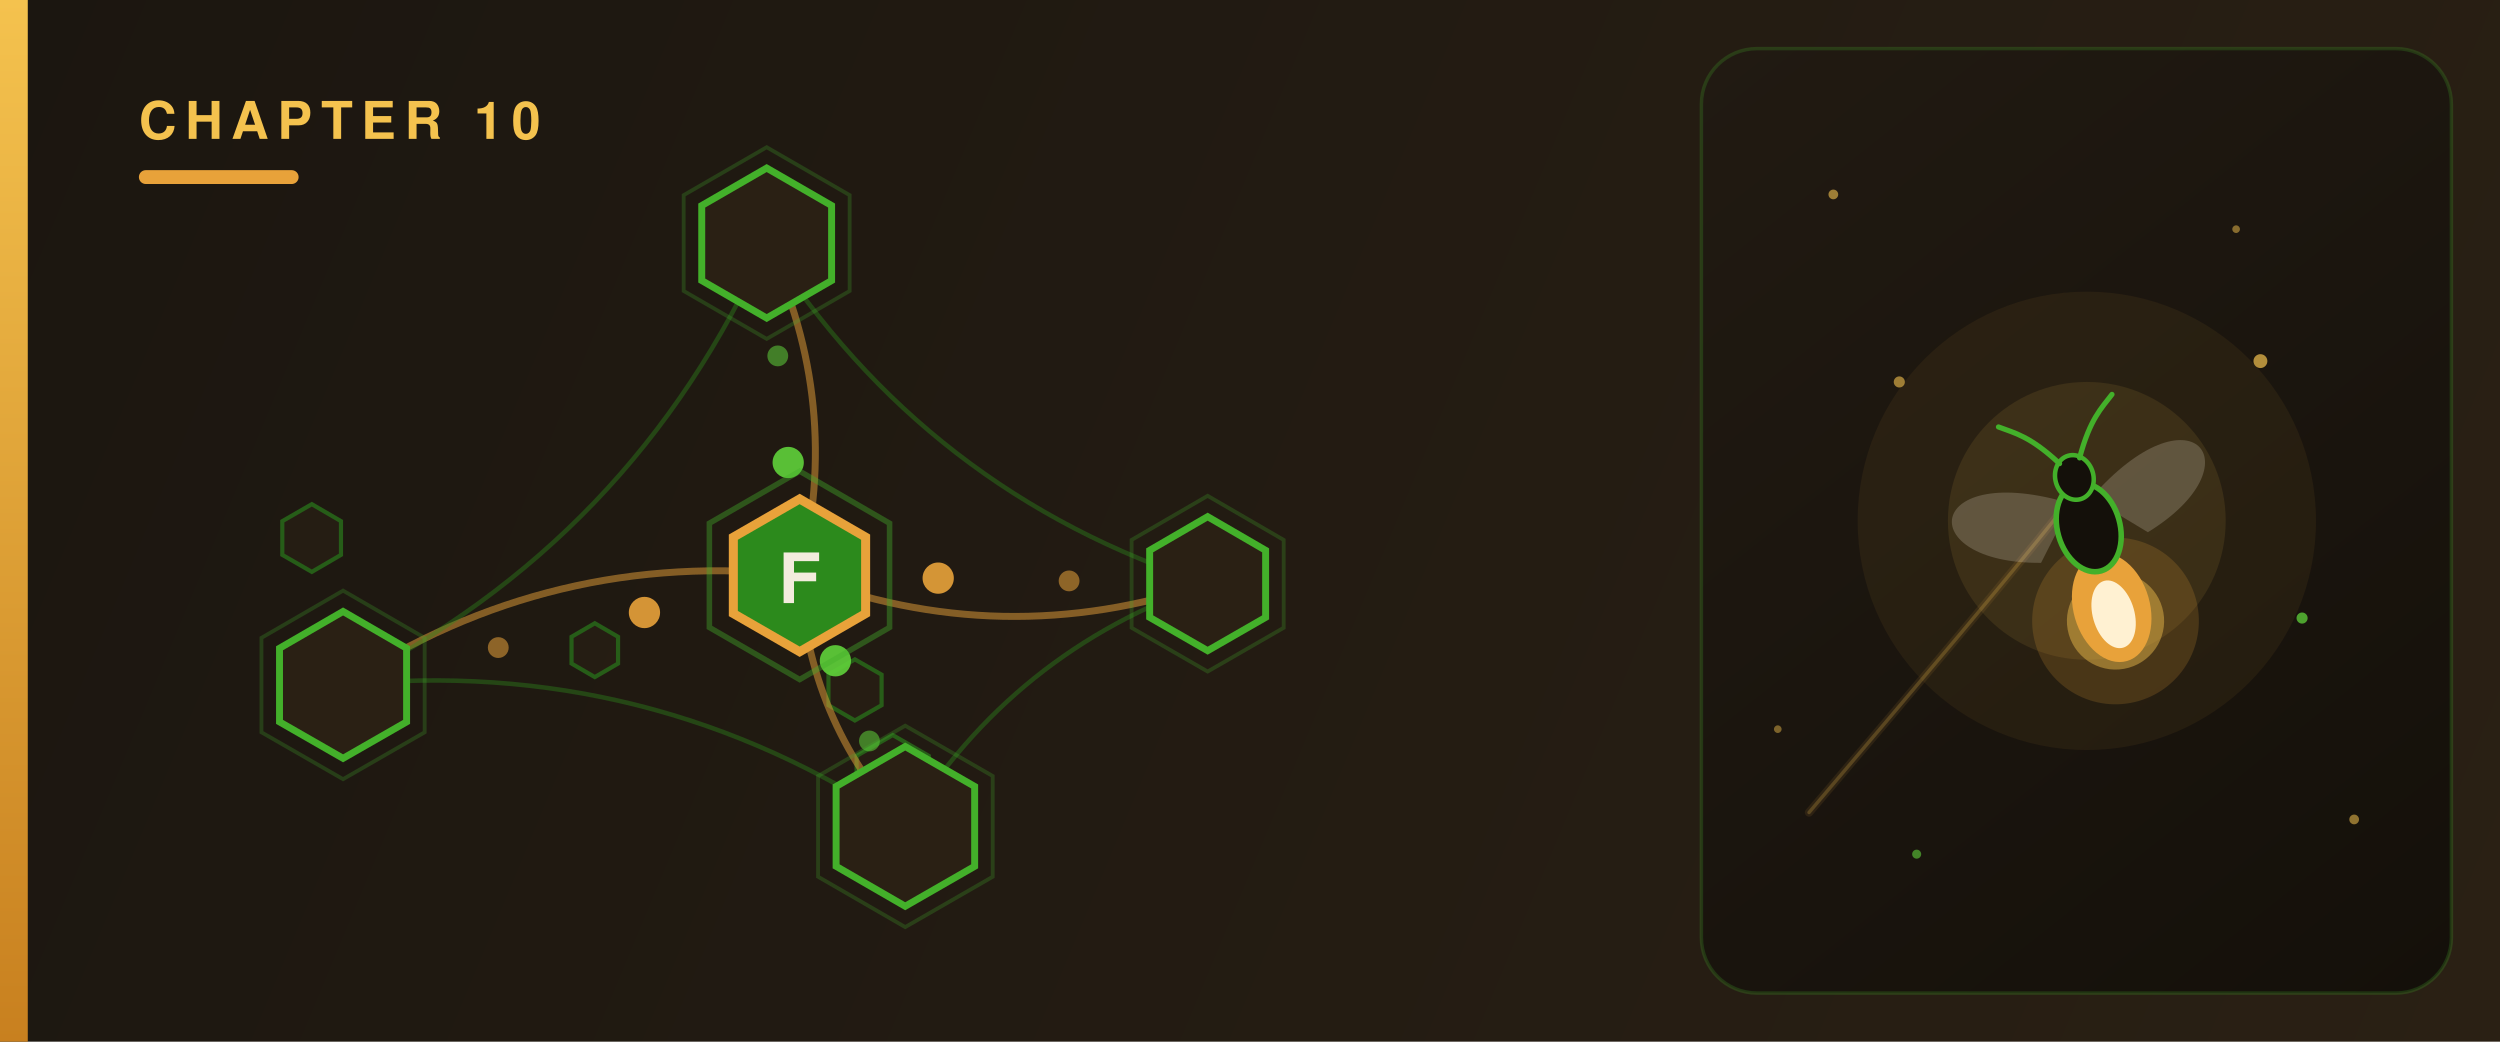
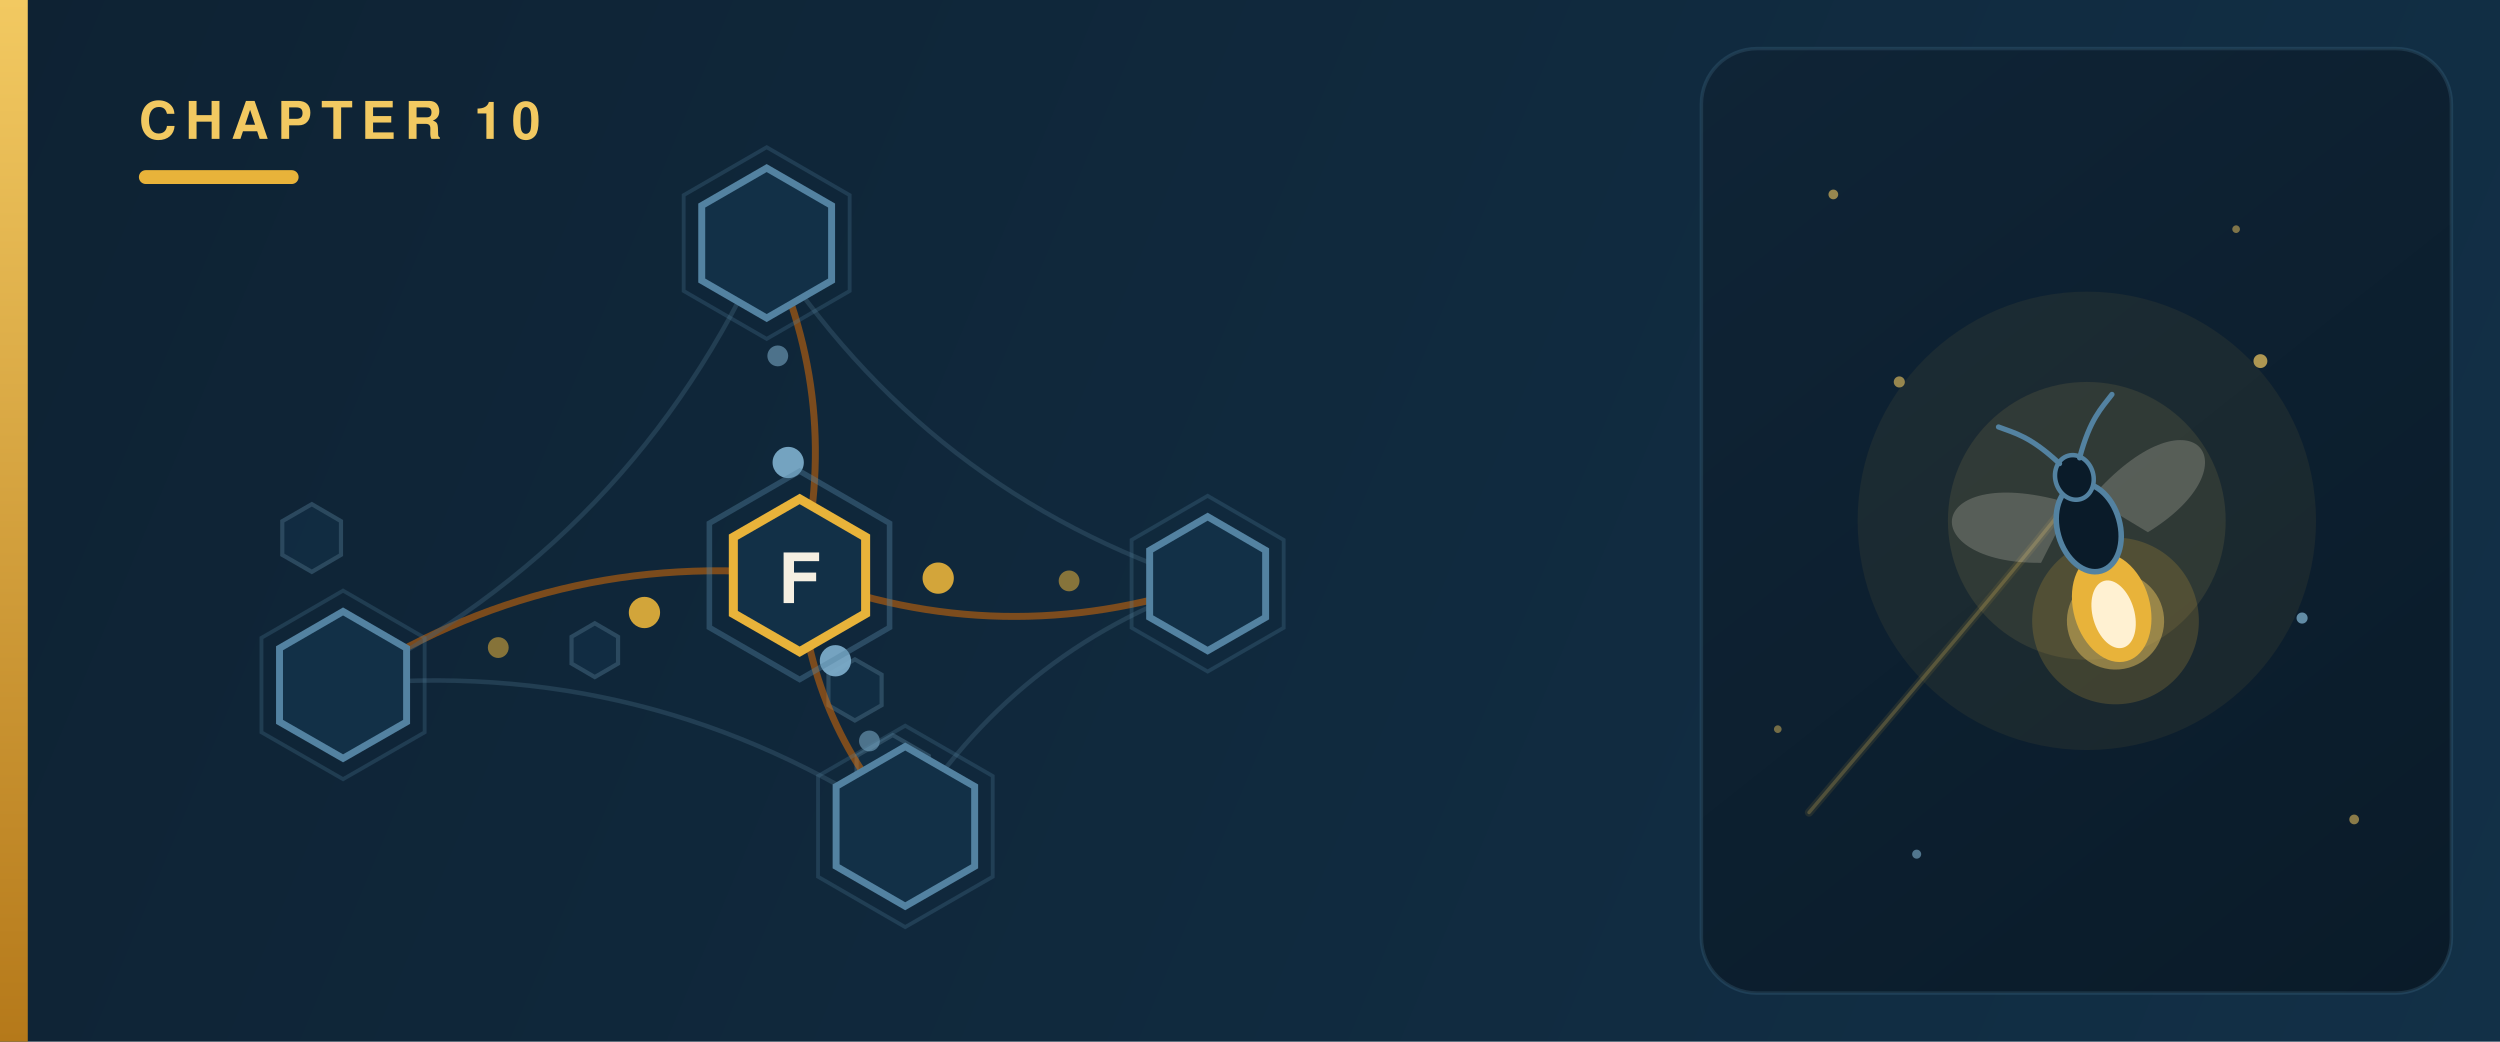
<svg xmlns="http://www.w3.org/2000/svg" viewBox="0 0 720 300" role="img" aria-label="Firefly for Java by Example — opener for chapter 10" font-family="Avenir Next,Avenir,Helvetica Neue,Helvetica,Arial,sans-serif">
  <defs>
    <linearGradient id="fld" x1="0" y1="0" x2="720" y2="300" gradientUnits="userSpaceOnUse">
-       <stop offset="0" stop-color="#1B1610" />
-       <stop offset="1" stop-color="#2A2014" />
+       <stop offset="0" stop-color="#0E2233" />
+       <stop offset="1" stop-color="#123047" />
    </linearGradient>
    <linearGradient id="pnl" x1="490" y1="14" x2="706" y2="286" gradientUnits="userSpaceOnUse">
-       <stop offset="0" stop-color="#211A12" />
-       <stop offset="1" stop-color="#14100A" />
+       <stop offset="0" stop-color="#0F2436" />
+       <stop offset="1" stop-color="#0A1B29" />
    </linearGradient>
    <linearGradient id="grh" x1="0" y1="0" x2="0" y2="300" gradientUnits="userSpaceOnUse">
-       <stop offset="0" stop-color="#f4c24e" />
-       <stop offset="1" stop-color="#c8801f" />
+       <stop offset="0" stop-color="#F2C961" />
+       <stop offset="1" stop-color="#B5791A" />
    </linearGradient>
  </defs>
  <rect width="720" height="300" fill="url(#fld)" />
  <rect x="0" y="0" width="8" height="300" fill="url(#grh)" />
  <rect x="490" y="14" width="216" height="272" rx="16" fill="url(#pnl)" />
-   <rect x="490" y="14" width="216" height="272" rx="16" fill="none" stroke="#43b02a" stroke-width="1" opacity="0.22" />
-   <g fill="#f4c24e">
+   <rect x="490" y="14" width="216" height="272" rx="16" fill="none" stroke="#5382A1" stroke-width="1" opacity="0.22" />
+   <g fill="#F2C961">
    <circle cx="528" cy="56" r="1.4" opacity="0.6" />
    <circle cx="678" cy="236" r="1.4" opacity="0.55" />
    <circle cx="644" cy="66" r="1.1" opacity="0.5" />
    <circle cx="512" cy="210" r="1.1" opacity="0.45" />
  </g>
-   <circle cx="552" cy="246" r="1.3" fill="#5fd13a" opacity="0.6" />
-   <text x="40" y="40" fill="#f4c24e" font-size="15" font-weight="800" letter-spacing="2.5">CHAPTER 10</text>
-   <rect x="40" y="49" width="46" height="4" rx="2" fill="#e8a23a" />
-   <polygon points="253.9,203.1 246.2,207.5 238.6,203.1 238.6,194.3 246.2,189.9 253.9,194.3" fill="#2A2014" stroke="#2c8a1c" stroke-width="1.2" opacity="0.6" />
-   <polygon points="98.2,159.8 89.8,164.7 81.3,159.8 81.3,150.1 89.8,145.2 98.2,150.1" fill="#2A2014" stroke="#2c8a1c" stroke-width="1.2" opacity="0.6" />
-   <polygon points="178.0,191.1 171.3,195.0 164.6,191.1 164.6,183.4 171.3,179.5 178.0,183.4" fill="#2A2014" stroke="#2c8a1c" stroke-width="1.2" opacity="0.6" />
-   <polygon points="267.5,229.7 257.1,235.7 246.7,229.7 246.7,217.7 257.1,211.7 267.5,217.7" fill="#2A2014" stroke="#2c8a1c" stroke-width="1.2" opacity="0.6" />
-   <g fill="none" stroke="#e8a23a" stroke-width="2" opacity="0.50">
+   <circle cx="552" cy="246" r="1.3" fill="#7FB0CE" opacity="0.6" />
+   <text x="40" y="40" fill="#F2C961" font-size="15" font-weight="800" letter-spacing="2.5">CHAPTER 10</text>
+   <rect x="40" y="49" width="46" height="4" rx="2" fill="#E8B33A" />
+   <polygon points="253.9,203.1 246.2,207.5 238.6,203.1 238.6,194.3 246.2,189.9 253.9,194.3" fill="#123047" stroke="#3E6178" stroke-width="1.2" opacity="0.6" />
+   <polygon points="98.2,159.8 89.8,164.7 81.3,159.8 81.3,150.1 89.8,145.2 98.2,150.1" fill="#123047" stroke="#3E6178" stroke-width="1.2" opacity="0.6" />
+   <polygon points="178.0,191.1 171.3,195.0 164.6,191.1 164.6,183.4 171.3,179.5 178.0,183.4" fill="#123047" stroke="#3E6178" stroke-width="1.2" opacity="0.6" />
+   <polygon points="267.5,229.7 257.1,235.7 246.7,229.7 246.7,217.7 257.1,211.7 267.5,217.7" fill="#123047" stroke="#3E6178" stroke-width="1.2" opacity="0.6" />
+   <g fill="none" stroke="#E76F00" stroke-width="2" opacity="0.50">
    <path d="M230.3,165.7 Q288.6,188.1 347.8,168.1" />
    <path d="M230.3,165.7 Q232.5,207.3 260.7,238.0" />
    <path d="M230.3,165.7 Q158.9,157.8 98.8,197.3" />
    <path d="M230.3,165.7 Q242.8,116.1 220.8,70.0" />
  </g>
-   <g fill="none" stroke="#2c8a1c" stroke-width="1.3" opacity="0.4">
+   <g fill="none" stroke="#3E6178" stroke-width="1.3" opacity="0.4">
    <path d="M347.8,168.1 Q291.7,187.4 260.7,238.0" />
    <path d="M260.7,238.0 Q187.1,188.5 98.8,197.3" />
    <path d="M98.8,197.3 Q182.7,155.6 220.8,70.0" />
    <path d="M220.8,70.0 Q266.6,141.9 347.8,168.1" />
  </g>
-   <circle cx="270.2" cy="166.5" r="4.5" fill="#e8a23a" opacity="0.9" />
-   <circle cx="307.9" cy="167.3" r="3.0" fill="#e8a23a" opacity="0.55" />
-   <circle cx="240.6" cy="190.3" r="4.5" fill="#5fd13a" opacity="0.9" />
-   <circle cx="250.4" cy="213.4" r="3.0" fill="#5fd13a" opacity="0.55" />
-   <circle cx="185.6" cy="176.4" r="4.5" fill="#e8a23a" opacity="0.9" />
-   <circle cx="143.5" cy="186.5" r="3.0" fill="#e8a23a" opacity="0.55" />
-   <circle cx="227.0" cy="133.2" r="4.5" fill="#5fd13a" opacity="0.9" />
-   <circle cx="224.0" cy="102.5" r="3.0" fill="#5fd13a" opacity="0.55" />
-   <polygon points="369.7,180.8 347.8,193.4 325.9,180.8 325.9,155.5 347.8,142.8 369.7,155.5" fill="none" stroke="#43b02a" stroke-width="1.1" opacity="0.25" />
-   <polygon points="364.5,177.8 347.8,187.4 331.1,177.8 331.1,158.5 347.8,148.8 364.5,158.5" fill="#2A2014" stroke="#43b02a" stroke-width="2.0" />
-   <polygon points="285.9,252.5 260.7,267.0 235.6,252.5 235.6,223.5 260.7,209.0 285.9,223.5" fill="none" stroke="#43b02a" stroke-width="1.1" opacity="0.25" />
-   <polygon points="280.7,249.5 260.7,261.0 240.8,249.5 240.8,226.5 260.7,215.0 280.7,226.5" fill="#2A2014" stroke="#43b02a" stroke-width="2.0" />
-   <polygon points="122.3,210.9 98.8,224.4 75.3,210.9 75.3,183.7 98.8,170.1 122.3,183.7" fill="none" stroke="#43b02a" stroke-width="1.1" opacity="0.25" />
-   <polygon points="117.1,207.9 98.8,218.4 80.5,207.9 80.5,186.7 98.8,176.1 117.1,186.7" fill="#2A2014" stroke="#43b02a" stroke-width="2.0" />
-   <polygon points="244.7,83.8 220.8,97.6 196.9,83.8 196.9,56.2 220.8,42.4 244.7,56.2" fill="none" stroke="#43b02a" stroke-width="1.1" opacity="0.25" />
-   <polygon points="239.5,80.8 220.8,91.6 202.1,80.8 202.1,59.2 220.8,48.4 239.5,59.2" fill="#2A2014" stroke="#43b02a" stroke-width="2.0" />
-   <polygon points="256.2,180.7 230.3,195.7 204.3,180.7 204.3,150.7 230.3,135.7 256.2,150.7" fill="none" stroke="#43b02a" stroke-width="1.6" opacity="0.4" />
-   <polygon points="249.3,176.7 230.3,187.7 211.2,176.7 211.2,154.7 230.3,143.7 249.3,154.7" fill="#2c8a1c" stroke="#e8a23a" stroke-width="2.6" />
-   <text x="230.3" y="166.7" text-anchor="middle" dominant-baseline="middle" fill="#f3ecdd" font-size="20" font-weight="800" letter-spacing="-1">F</text>
+   <circle cx="270.2" cy="166.5" r="4.5" fill="#E8B33A" opacity="0.9" />
+   <circle cx="307.9" cy="167.3" r="3.0" fill="#E8B33A" opacity="0.55" />
+   <circle cx="240.6" cy="190.3" r="4.5" fill="#7FB0CE" opacity="0.9" />
+   <circle cx="250.4" cy="213.4" r="3.0" fill="#7FB0CE" opacity="0.55" />
+   <circle cx="185.6" cy="176.4" r="4.5" fill="#E8B33A" opacity="0.9" />
+   <circle cx="143.5" cy="186.5" r="3.0" fill="#E8B33A" opacity="0.55" />
+   <circle cx="227.0" cy="133.2" r="4.5" fill="#7FB0CE" opacity="0.9" />
+   <circle cx="224.0" cy="102.5" r="3.0" fill="#7FB0CE" opacity="0.55" />
+   <polygon points="369.7,180.8 347.8,193.4 325.9,180.8 325.9,155.5 347.8,142.8 369.7,155.5" fill="none" stroke="#5382A1" stroke-width="1.1" opacity="0.25" />
+   <polygon points="364.5,177.8 347.8,187.4 331.1,177.8 331.1,158.5 347.8,148.8 364.5,158.5" fill="#123047" stroke="#5382A1" stroke-width="2.0" />
+   <polygon points="285.9,252.5 260.7,267.0 235.6,252.5 235.6,223.5 260.7,209.0 285.9,223.5" fill="none" stroke="#5382A1" stroke-width="1.1" opacity="0.25" />
+   <polygon points="280.7,249.5 260.7,261.0 240.8,249.5 240.8,226.5 260.7,215.0 280.7,226.5" fill="#123047" stroke="#5382A1" stroke-width="2.0" />
+   <polygon points="122.3,210.9 98.8,224.4 75.3,210.9 75.3,183.7 98.8,170.1 122.3,183.7" fill="none" stroke="#5382A1" stroke-width="1.1" opacity="0.25" />
+   <polygon points="117.1,207.9 98.8,218.4 80.5,207.9 80.5,186.7 98.8,176.1 117.1,186.7" fill="#123047" stroke="#5382A1" stroke-width="2.0" />
+   <polygon points="244.7,83.8 220.8,97.6 196.9,83.8 196.9,56.2 220.8,42.4 244.7,56.2" fill="none" stroke="#5382A1" stroke-width="1.1" opacity="0.25" />
+   <polygon points="239.5,80.8 220.8,91.6 202.1,80.8 202.1,59.2 220.8,48.4 239.5,59.2" fill="#123047" stroke="#5382A1" stroke-width="2.0" />
+   <polygon points="256.2,180.7 230.3,195.7 204.3,180.7 204.3,150.7 230.3,135.7 256.2,150.7" fill="none" stroke="#5382A1" stroke-width="1.6" opacity="0.4" />
+   <polygon points="249.3,176.7 230.3,187.7 211.2,176.7 211.2,154.7 230.3,143.7 249.3,154.7" fill="#123047" stroke="#E8B33A" stroke-width="2.6" />
+   <text x="230.3" y="166.7" text-anchor="middle" dominant-baseline="middle" fill="#F5EFE2" font-size="20" font-weight="800" letter-spacing="-1">F</text>
  <g transform="translate(601,150)">
-     <circle r="66" fill="#e8a23a" opacity="0.07" />
-     <circle r="40" fill="#f4c24e" opacity="0.10" />
-     <path d="M-80,84 C-46,44 -24,18 -8,-2" fill="none" stroke="#e8a23a" stroke-width="2.4" opacity="0.10" stroke-linecap="round" />
-     <path d="M-80,84 C-46,44 -24,18 -8,-2" fill="none" stroke="#f4c24e" stroke-width="1" opacity="0.22" stroke-linecap="round" />
+     <circle r="66" fill="#E8B33A" opacity="0.07" />
+     <circle r="40" fill="#F2C961" opacity="0.10" />
+     <path d="M-80,84 C-46,44 -24,18 -8,-2" fill="none" stroke="#E8B33A" stroke-width="2.4" opacity="0.10" stroke-linecap="round" />
+     <path d="M-80,84 C-46,44 -24,18 -8,-2" fill="none" stroke="#F2C961" stroke-width="1" opacity="0.22" stroke-linecap="round" />
    <g transform="rotate(-16)">
-       <circle cx="0" cy="30" r="24" fill="#e8a23a" opacity="0.18" />
-       <circle cx="0" cy="30" r="14" fill="#f4c24e" opacity="0.45" />
-       <path d="M-3,-6 C-40,-30 -52,-2 -16,8 Z" fill="#f3ecdd" opacity="0.20" />
-       <path d="M3,-6 C40,-30 52,-2 16,8 Z" fill="#f3ecdd" opacity="0.20" />
-       <ellipse cx="0" cy="26" rx="11" ry="16" fill="#e8a23a" />
+       <circle cx="0" cy="30" r="24" fill="#E8B33A" opacity="0.18" />
+       <circle cx="0" cy="30" r="14" fill="#F2C961" opacity="0.45" />
+       <path d="M-3,-6 C-40,-30 -52,-2 -16,8 Z" fill="#F5EFE2" opacity="0.20" />
+       <path d="M3,-6 C40,-30 52,-2 16,8 Z" fill="#F5EFE2" opacity="0.20" />
+       <ellipse cx="0" cy="26" rx="11" ry="16" fill="#E8B33A" />
      <ellipse cx="0" cy="28" rx="6" ry="10" fill="#fff1d2" />
-       <ellipse cx="0" cy="2" rx="9" ry="13" fill="#14100A" stroke="#43b02a" stroke-width="1.6" />
-       <ellipse cx="0" cy="-13" rx="5.5" ry="6.5" fill="#14100A" stroke="#43b02a" stroke-width="1.3" />
-       <path d="M-3,-18 C-9,-28 -13,-30 -17,-33" fill="none" stroke="#43b02a" stroke-width="1.5" stroke-linecap="round" />
-       <path d="M3,-18 C9,-28 13,-30 17,-33" fill="none" stroke="#43b02a" stroke-width="1.5" stroke-linecap="round" />
+       <ellipse cx="0" cy="2" rx="9" ry="13" fill="#0A1B29" stroke="#5382A1" stroke-width="1.6" />
+       <ellipse cx="0" cy="-13" rx="5.5" ry="6.5" fill="#0A1B29" stroke="#5382A1" stroke-width="1.3" />
+       <path d="M-3,-18 C-9,-28 -13,-30 -17,-33" fill="none" stroke="#5382A1" stroke-width="1.5" stroke-linecap="round" />
+       <path d="M3,-18 C9,-28 13,-30 17,-33" fill="none" stroke="#5382A1" stroke-width="1.5" stroke-linecap="round" />
    </g>
-     <circle cx="50" cy="-46" r="2" fill="#f4c24e" opacity="0.7" />
-     <circle cx="62" cy="28" r="1.6" fill="#5fd13a" opacity="0.75" />
-     <circle cx="-54" cy="-40" r="1.6" fill="#f4c24e" opacity="0.6" />
+     <circle cx="50" cy="-46" r="2" fill="#F2C961" opacity="0.7" />
+     <circle cx="62" cy="28" r="1.6" fill="#7FB0CE" opacity="0.75" />
+     <circle cx="-54" cy="-40" r="1.6" fill="#F2C961" opacity="0.6" />
  </g>
</svg>
